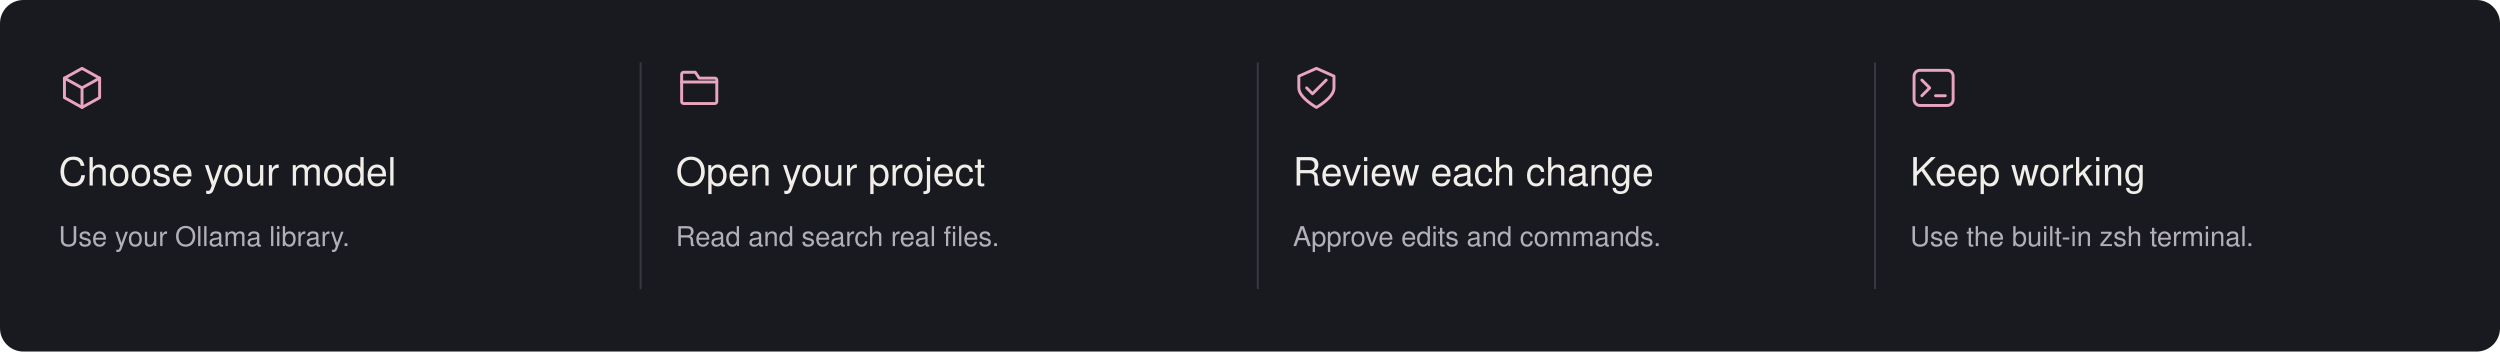
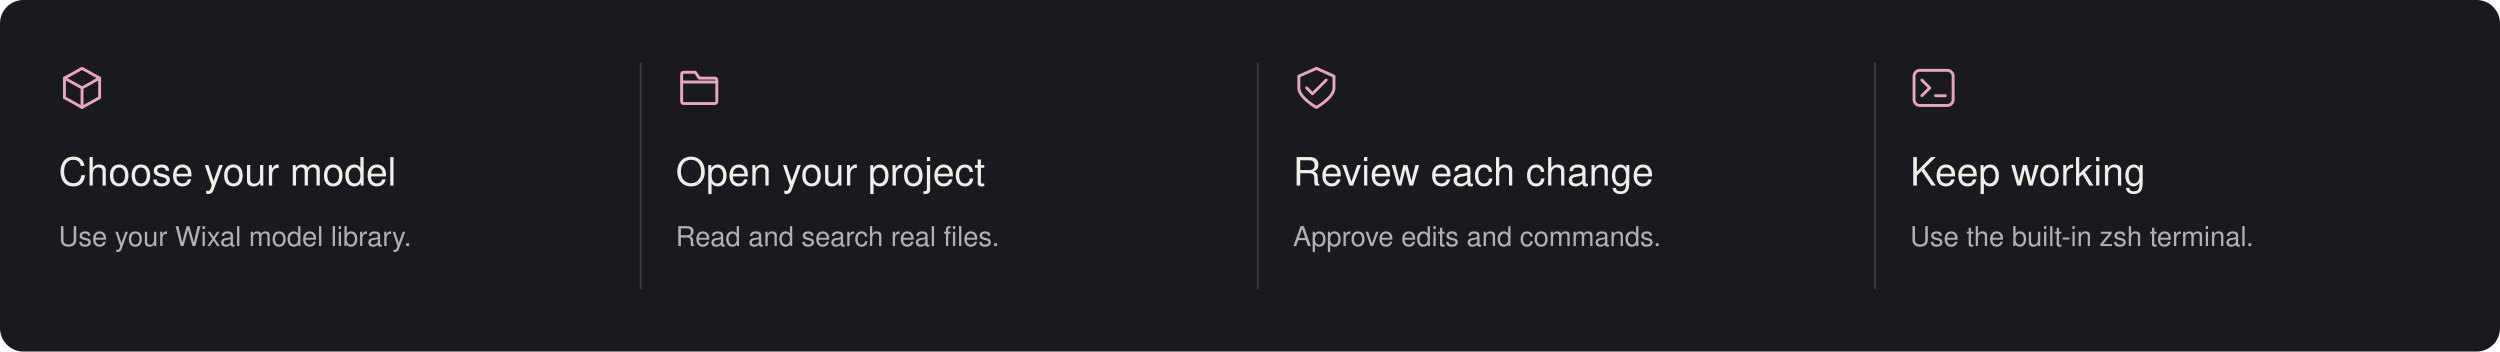
<svg xmlns="http://www.w3.org/2000/svg" width="1280" height="180" viewBox="0 0 1280 180" role="img" aria-labelledby="title">
  <rect width="1280" height="180" rx="12" fill="#191a20" />
  <g transform="translate(30 33)" fill="none" stroke="#e9a5bd" stroke-width="1.5" stroke-linecap="round" stroke-linejoin="round">
    <path d="m12 2 9 5v10l-9 5-9-5V7Z" />
    <path d="m3 7 9 5 9-5M12 12v10" />
  </g>
  <text x="30" y="95" font-family="Helvetica,Arial,sans-serif" font-size="20" fill="#f1eee9" font-weight="500">Choose your model</text>
-   <text x="30" y="126" font-family="Helvetica,Arial,sans-serif" font-size="14" fill="#b3afb9">Use your Ollama library.</text>
+   <text x="30" y="126" font-family="Helvetica,Arial,sans-serif" font-size="14" fill="#b3afb9">Use your Wixal model library.</text>
  <path d="M328 32v116" stroke="#3b3741" />
  <g transform="translate(346 33)" fill="none" stroke="#e9a5bd" stroke-width="1.5" stroke-linecap="round" stroke-linejoin="round">
    <path d="M3 7V5a1 1 0 0 1 1-1h6l2 3h8a1 1 0 0 1 1 1v11a1 1 0 0 1-1 1H4a1 1 0 0 1-1-1Z" />
    <path d="M3 9h18" />
  </g>
  <text x="346" y="95" font-family="Helvetica,Arial,sans-serif" font-size="20" fill="#f1eee9" font-weight="500">Open your project</text>
  <text x="346" y="126" font-family="Helvetica,Arial,sans-serif" font-size="14" fill="#b3afb9">Read and search real files.</text>
  <path d="M644 32v116" stroke="#3b3741" />
  <g transform="translate(662 33)" fill="none" stroke="#e9a5bd" stroke-width="1.5" stroke-linecap="round" stroke-linejoin="round">
    <path d="M12 2 3 6v6c0 5 9 10 9 10s9-5 9-10V6Z" />
    <path d="m7 12 3 3 7-7" />
  </g>
  <text x="662" y="95" font-family="Helvetica,Arial,sans-serif" font-size="20" fill="#f1eee9" font-weight="500">Review each change</text>
  <text x="662" y="126" font-family="Helvetica,Arial,sans-serif" font-size="14" fill="#b3afb9">Approve edits and commands.</text>
  <path d="M960 32v116" stroke="#3b3741" />
  <g transform="translate(978 33)" fill="none" stroke="#e9a5bd" stroke-width="1.5" stroke-linecap="round" stroke-linejoin="round">
    <rect x="2" y="3" width="20" height="18" rx="3" />
    <path d="m6 8 4 4-4 4m7 0h5" />
  </g>
  <text x="978" y="95" font-family="Helvetica,Arial,sans-serif" font-size="20" fill="#f1eee9" font-weight="500">Keep working</text>
  <text x="978" y="126" font-family="Helvetica,Arial,sans-serif" font-size="14" fill="#b3afb9">Use the built-in zsh terminal.</text>
</svg>
